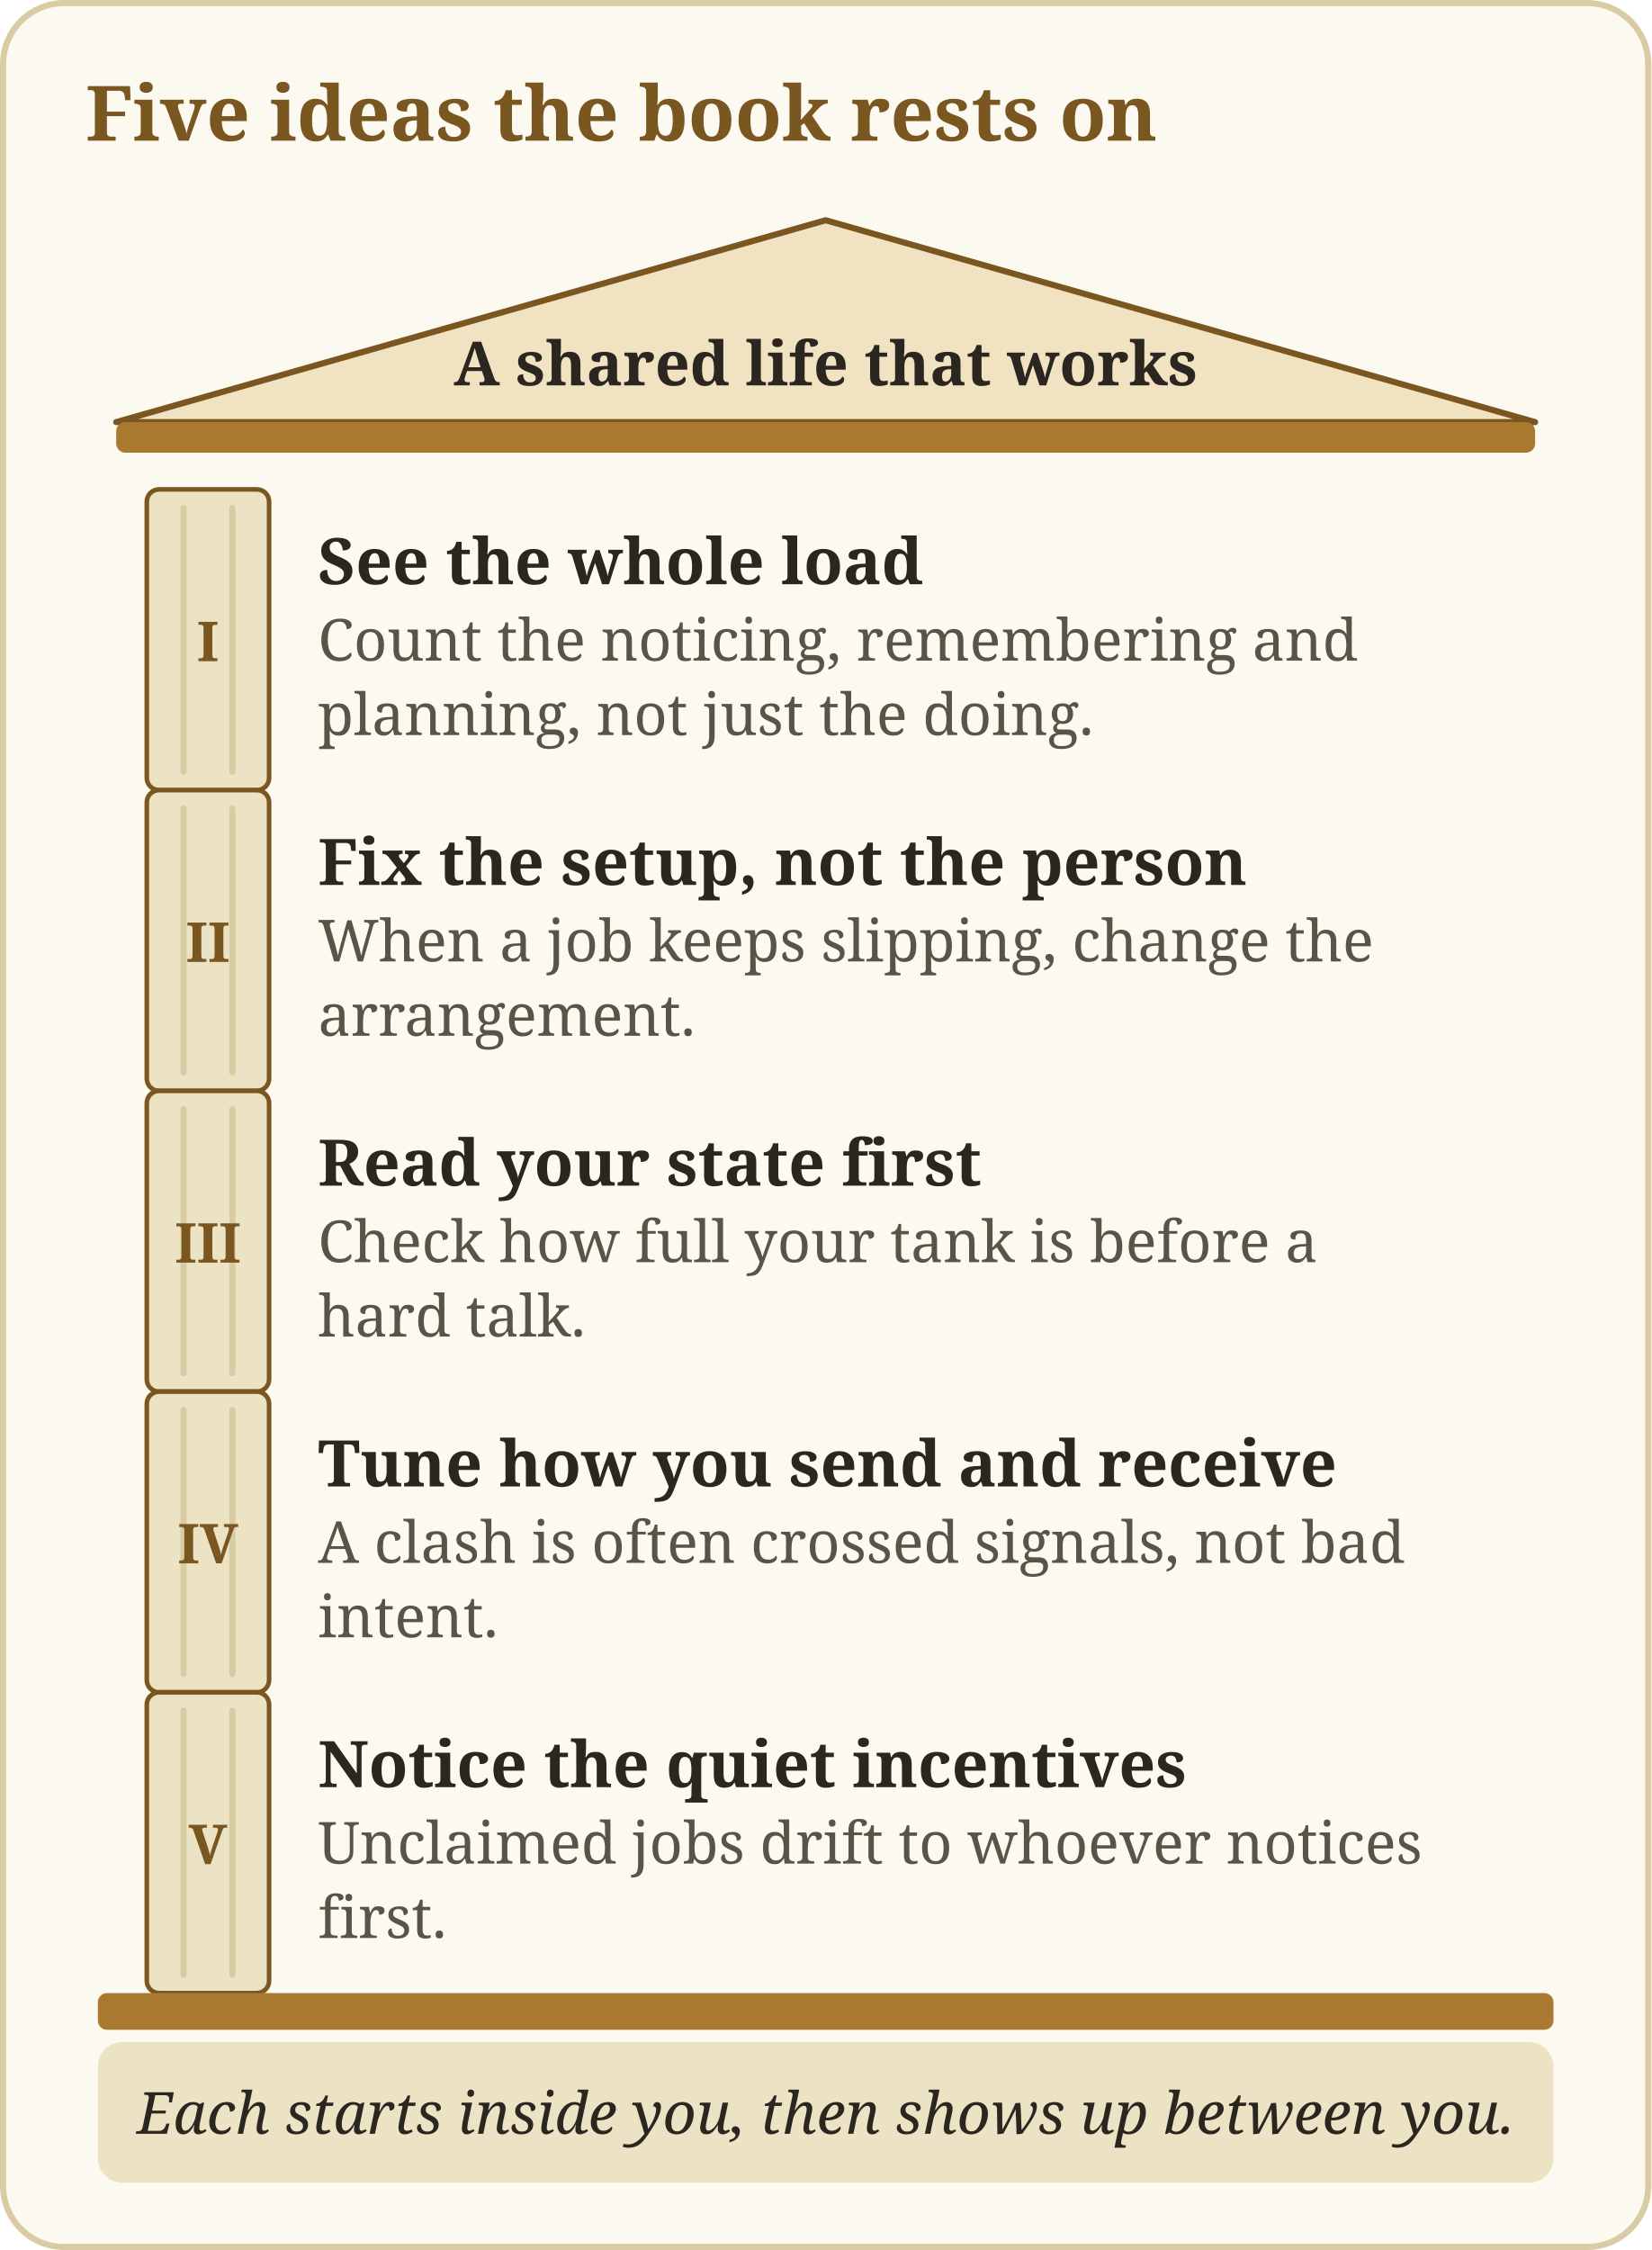
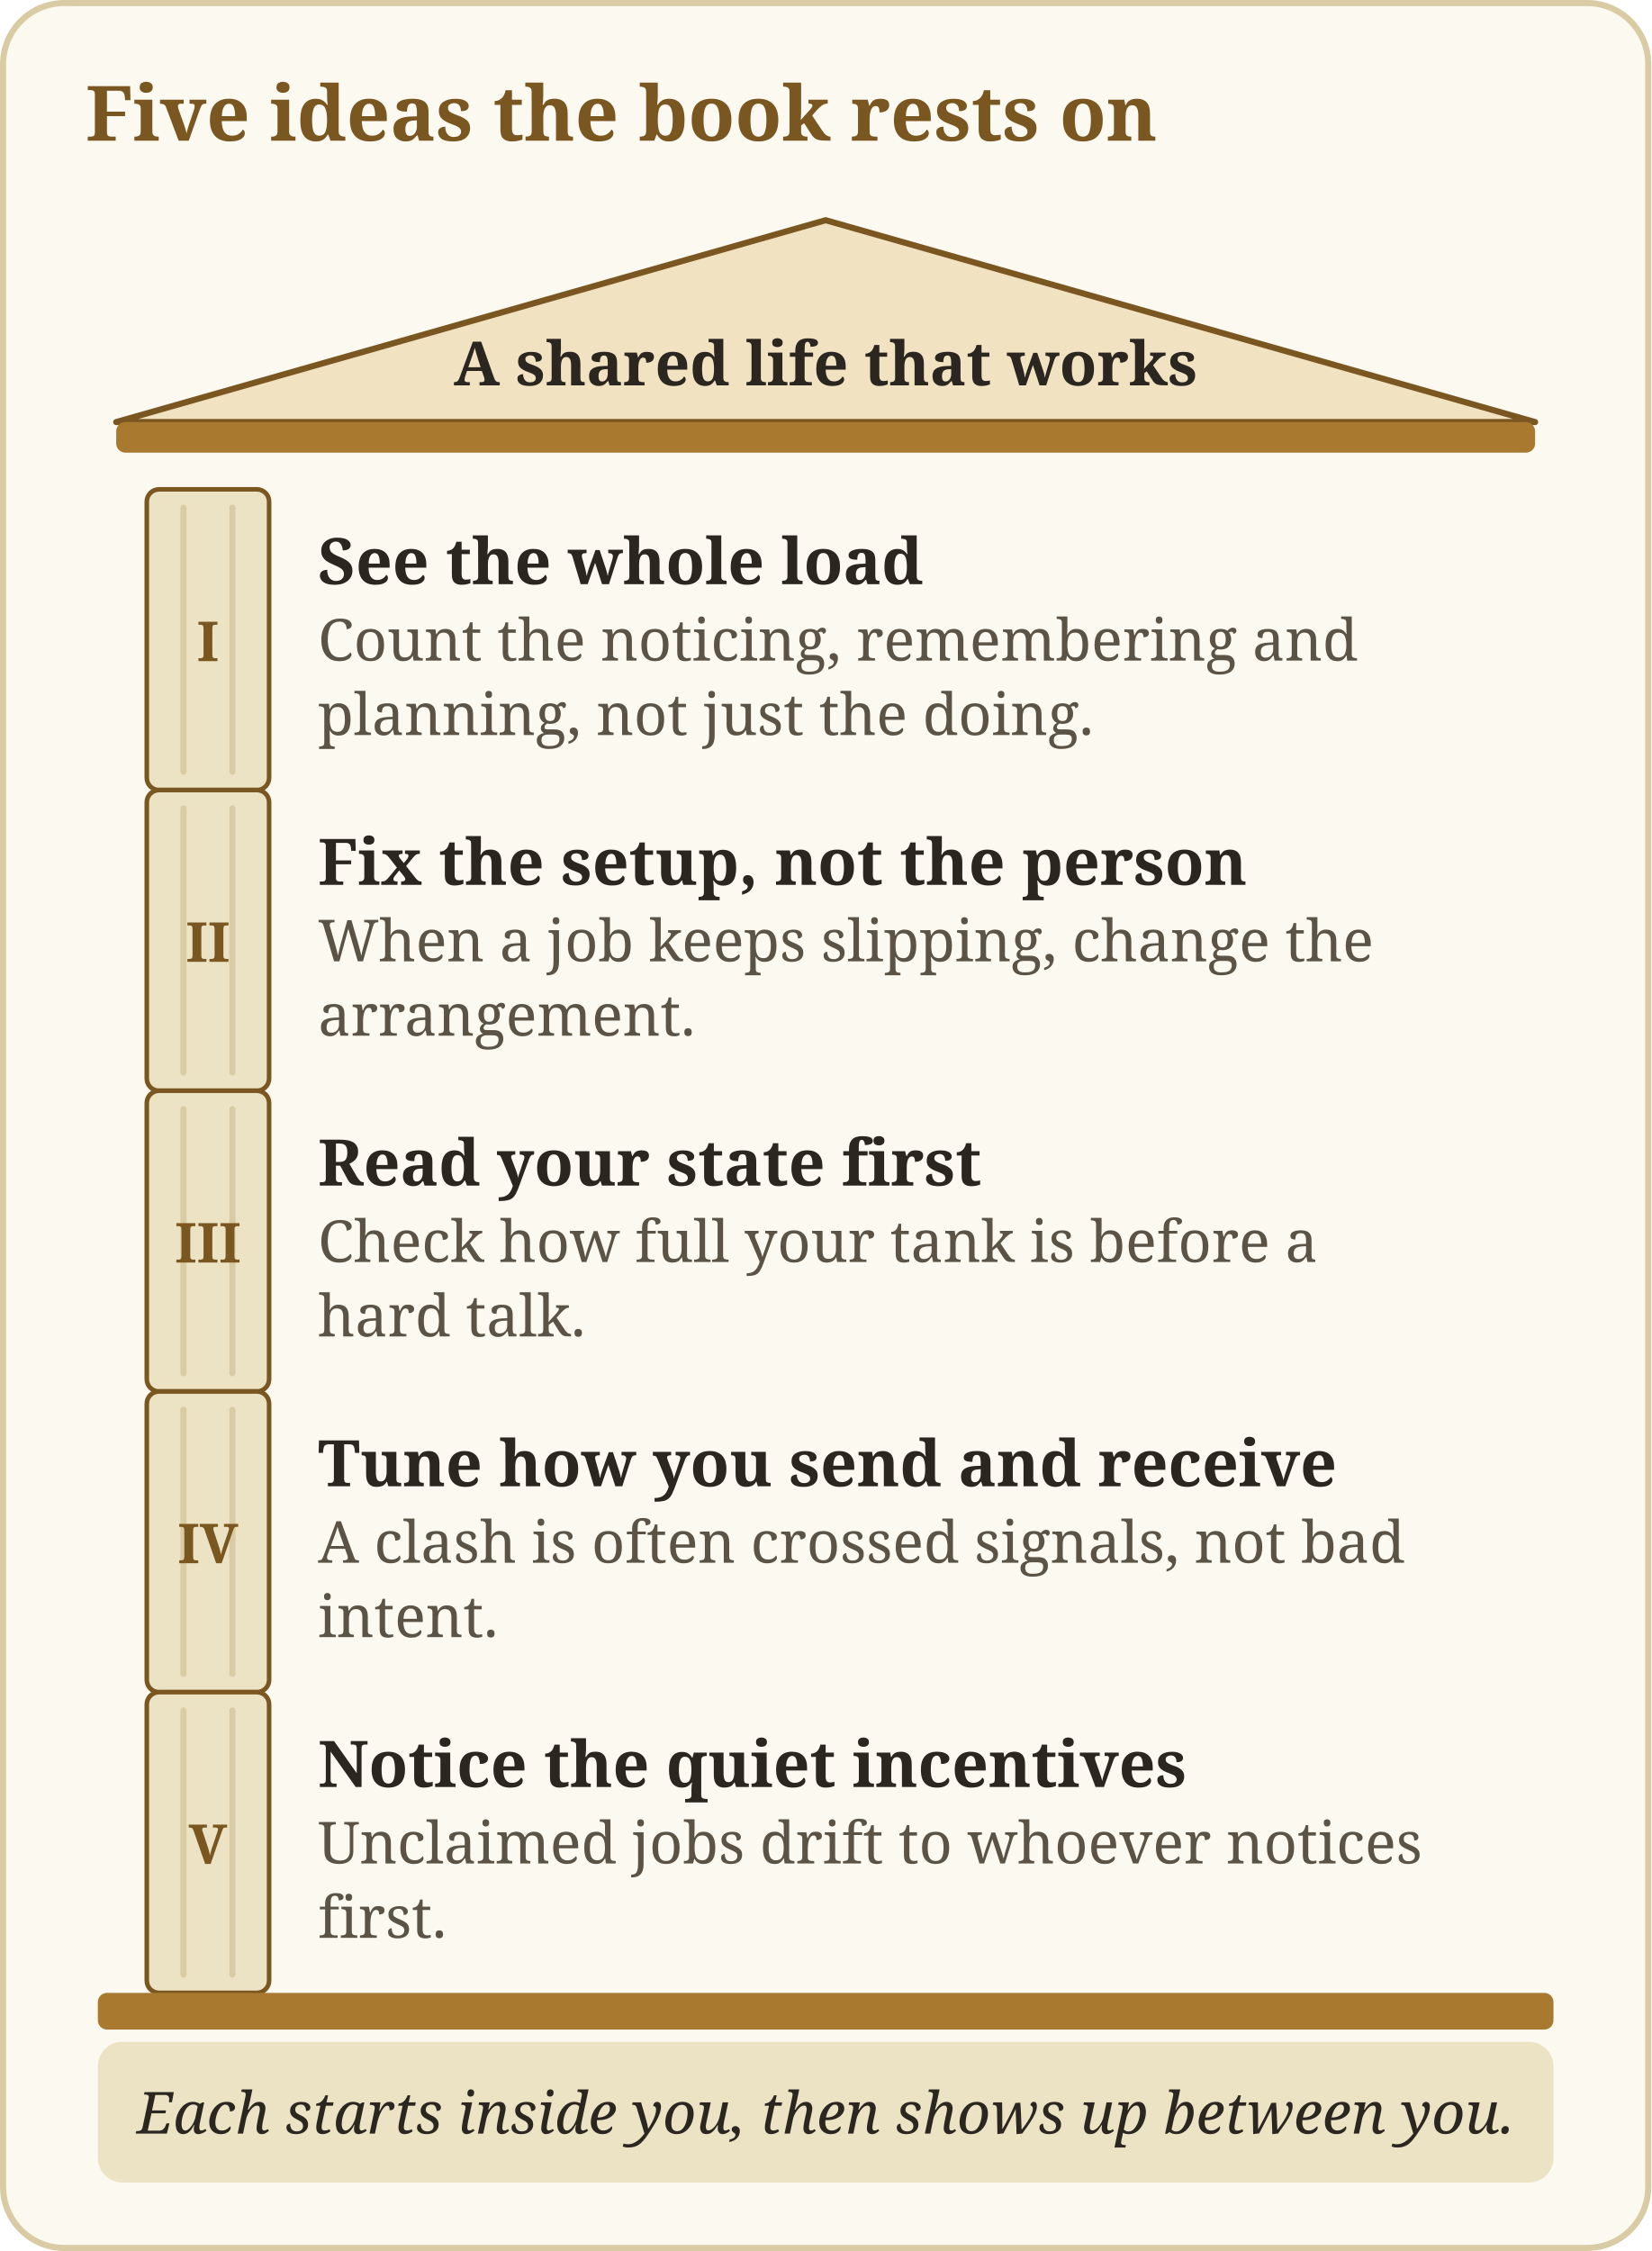
- <svg xmlns="http://www.w3.org/2000/svg" viewBox="0 0 540 735.6" width="540" height="735.6" role="img" aria-labelledby="fig-front-ideas-t fig-front-ideas-d" font-family="Lora, Georgia, serif" fill="#2B2620">
-   <rect x="1" y="1" width="538" height="733.6" rx="20" fill="#FCF9F1" stroke="#D9CBA3" stroke-width="2" />
+ <svg xmlns="http://www.w3.org/2000/svg" viewBox="0 0 540 736" width="540" height="736" role="img" aria-labelledby="fig-front-ideas-t fig-front-ideas-d" font-family="Lora, Georgia, serif" fill="#2B2620">
+   <rect x="1" y="1" width="538" height="734" rx="20" fill="#FCF9F1" stroke="#D9CBA3" stroke-width="2" />
  <text x="28" y="46" font-size="25" font-weight="bold" fill="#7A5620">Five ideas the book rests on</text>
  <path d="M38 138.0 L270.0 72.0 L502 138.0 Z" fill="#F1E2C2" stroke="#7A5620" stroke-width="2" stroke-linecap="round" stroke-linejoin="round" />
  <text x="270" y="126" font-size="20" font-weight="bold" text-anchor="middle">A shared life that works</text>
  <rect x="38" y="138" width="464" height="10" rx="3" fill="#A8792F" />
  <rect x="48" y="160" width="40" height="98.32" rx="4" fill="#ECE2C4" stroke="#7A5620" stroke-width="1.5" />
  <line x1="60" y1="166" x2="60" y2="252.32" stroke="#D9CBA3" stroke-width="2" stroke-linecap="round" />
  <line x1="76" y1="166" x2="76" y2="252.32" stroke="#D9CBA3" stroke-width="2" stroke-linecap="round" />
  <text x="68" y="216.16" font-size="18" font-weight="bold" fill="#7A5620" text-anchor="middle">I</text>
  <text x="104" y="191" font-size="21" font-weight="bold">See the whole load</text>
  <text x="104" y="216" font-size="19" fill="#5A5346">
    <tspan x="104" dy="0">Count the noticing, remembering and</tspan>
    <tspan x="104" dy="24.32">planning, not just the doing.</tspan>
  </text>
  <rect x="48" y="258.32" width="40" height="98.32" rx="4" fill="#ECE2C4" stroke="#7A5620" stroke-width="1.5" />
  <line x1="60" y1="264.32" x2="60" y2="350.64" stroke="#D9CBA3" stroke-width="2" stroke-linecap="round" />
  <line x1="76" y1="264.32" x2="76" y2="350.64" stroke="#D9CBA3" stroke-width="2" stroke-linecap="round" />
  <text x="68" y="314.48" font-size="18" font-weight="bold" fill="#7A5620" text-anchor="middle">II</text>
  <text x="104" y="289.32" font-size="21" font-weight="bold">Fix the setup, not the person</text>
  <text x="104" y="314.32" font-size="19" fill="#5A5346">
    <tspan x="104" dy="0">When a job keeps slipping, change the</tspan>
    <tspan x="104" dy="24.32">arrangement.</tspan>
  </text>
  <rect x="48" y="356.64" width="40" height="98.32" rx="4" fill="#ECE2C4" stroke="#7A5620" stroke-width="1.5" />
  <line x1="60" y1="362.64" x2="60" y2="448.96" stroke="#D9CBA3" stroke-width="2" stroke-linecap="round" />
  <line x1="76" y1="362.64" x2="76" y2="448.96" stroke="#D9CBA3" stroke-width="2" stroke-linecap="round" />
  <text x="68" y="412.8" font-size="18" font-weight="bold" fill="#7A5620" text-anchor="middle">III</text>
  <text x="104" y="387.64" font-size="21" font-weight="bold">Read your state first</text>
  <text x="104" y="412.64" font-size="19" fill="#5A5346">
    <tspan x="104" dy="0">Check how full your tank is before a</tspan>
    <tspan x="104" dy="24.32">hard talk.</tspan>
  </text>
  <rect x="48" y="454.96" width="40" height="98.32" rx="4" fill="#ECE2C4" stroke="#7A5620" stroke-width="1.5" />
  <line x1="60" y1="460.96" x2="60" y2="547.28" stroke="#D9CBA3" stroke-width="2" stroke-linecap="round" />
  <line x1="76" y1="460.96" x2="76" y2="547.28" stroke="#D9CBA3" stroke-width="2" stroke-linecap="round" />
  <text x="68" y="511.12" font-size="18" font-weight="bold" fill="#7A5620" text-anchor="middle">IV</text>
  <text x="104" y="485.96" font-size="21" font-weight="bold">Tune how you send and receive</text>
  <text x="104" y="510.96" font-size="19" fill="#5A5346">
    <tspan x="104" dy="0">A clash is often crossed signals, not bad</tspan>
    <tspan x="104" dy="24.32">intent.</tspan>
  </text>
  <rect x="48" y="553.28" width="40" height="98.32" rx="4" fill="#ECE2C4" stroke="#7A5620" stroke-width="1.5" />
  <line x1="60" y1="559.28" x2="60" y2="645.6" stroke="#D9CBA3" stroke-width="2" stroke-linecap="round" />
  <line x1="76" y1="559.28" x2="76" y2="645.6" stroke="#D9CBA3" stroke-width="2" stroke-linecap="round" />
  <text x="68" y="609.44" font-size="18" font-weight="bold" fill="#7A5620" text-anchor="middle">V</text>
  <text x="104" y="584.28" font-size="21" font-weight="bold">Notice the quiet incentives</text>
  <text x="104" y="609.28" font-size="19" fill="#5A5346">
    <tspan x="104" dy="0">Unclaimed jobs drift to whoever notices</tspan>
    <tspan x="104" dy="24.32">first.</tspan>
  </text>
  <rect x="32" y="651.6" width="476" height="12" rx="3" fill="#A8792F" />
  <rect x="32" y="667.6" width="476" height="46" rx="8" fill="#ECE2C4" />
  <text x="270" y="697.6" font-size="19" font-style="italic" text-anchor="middle">Each starts inside you, then shows up between you.</text>
</svg>
